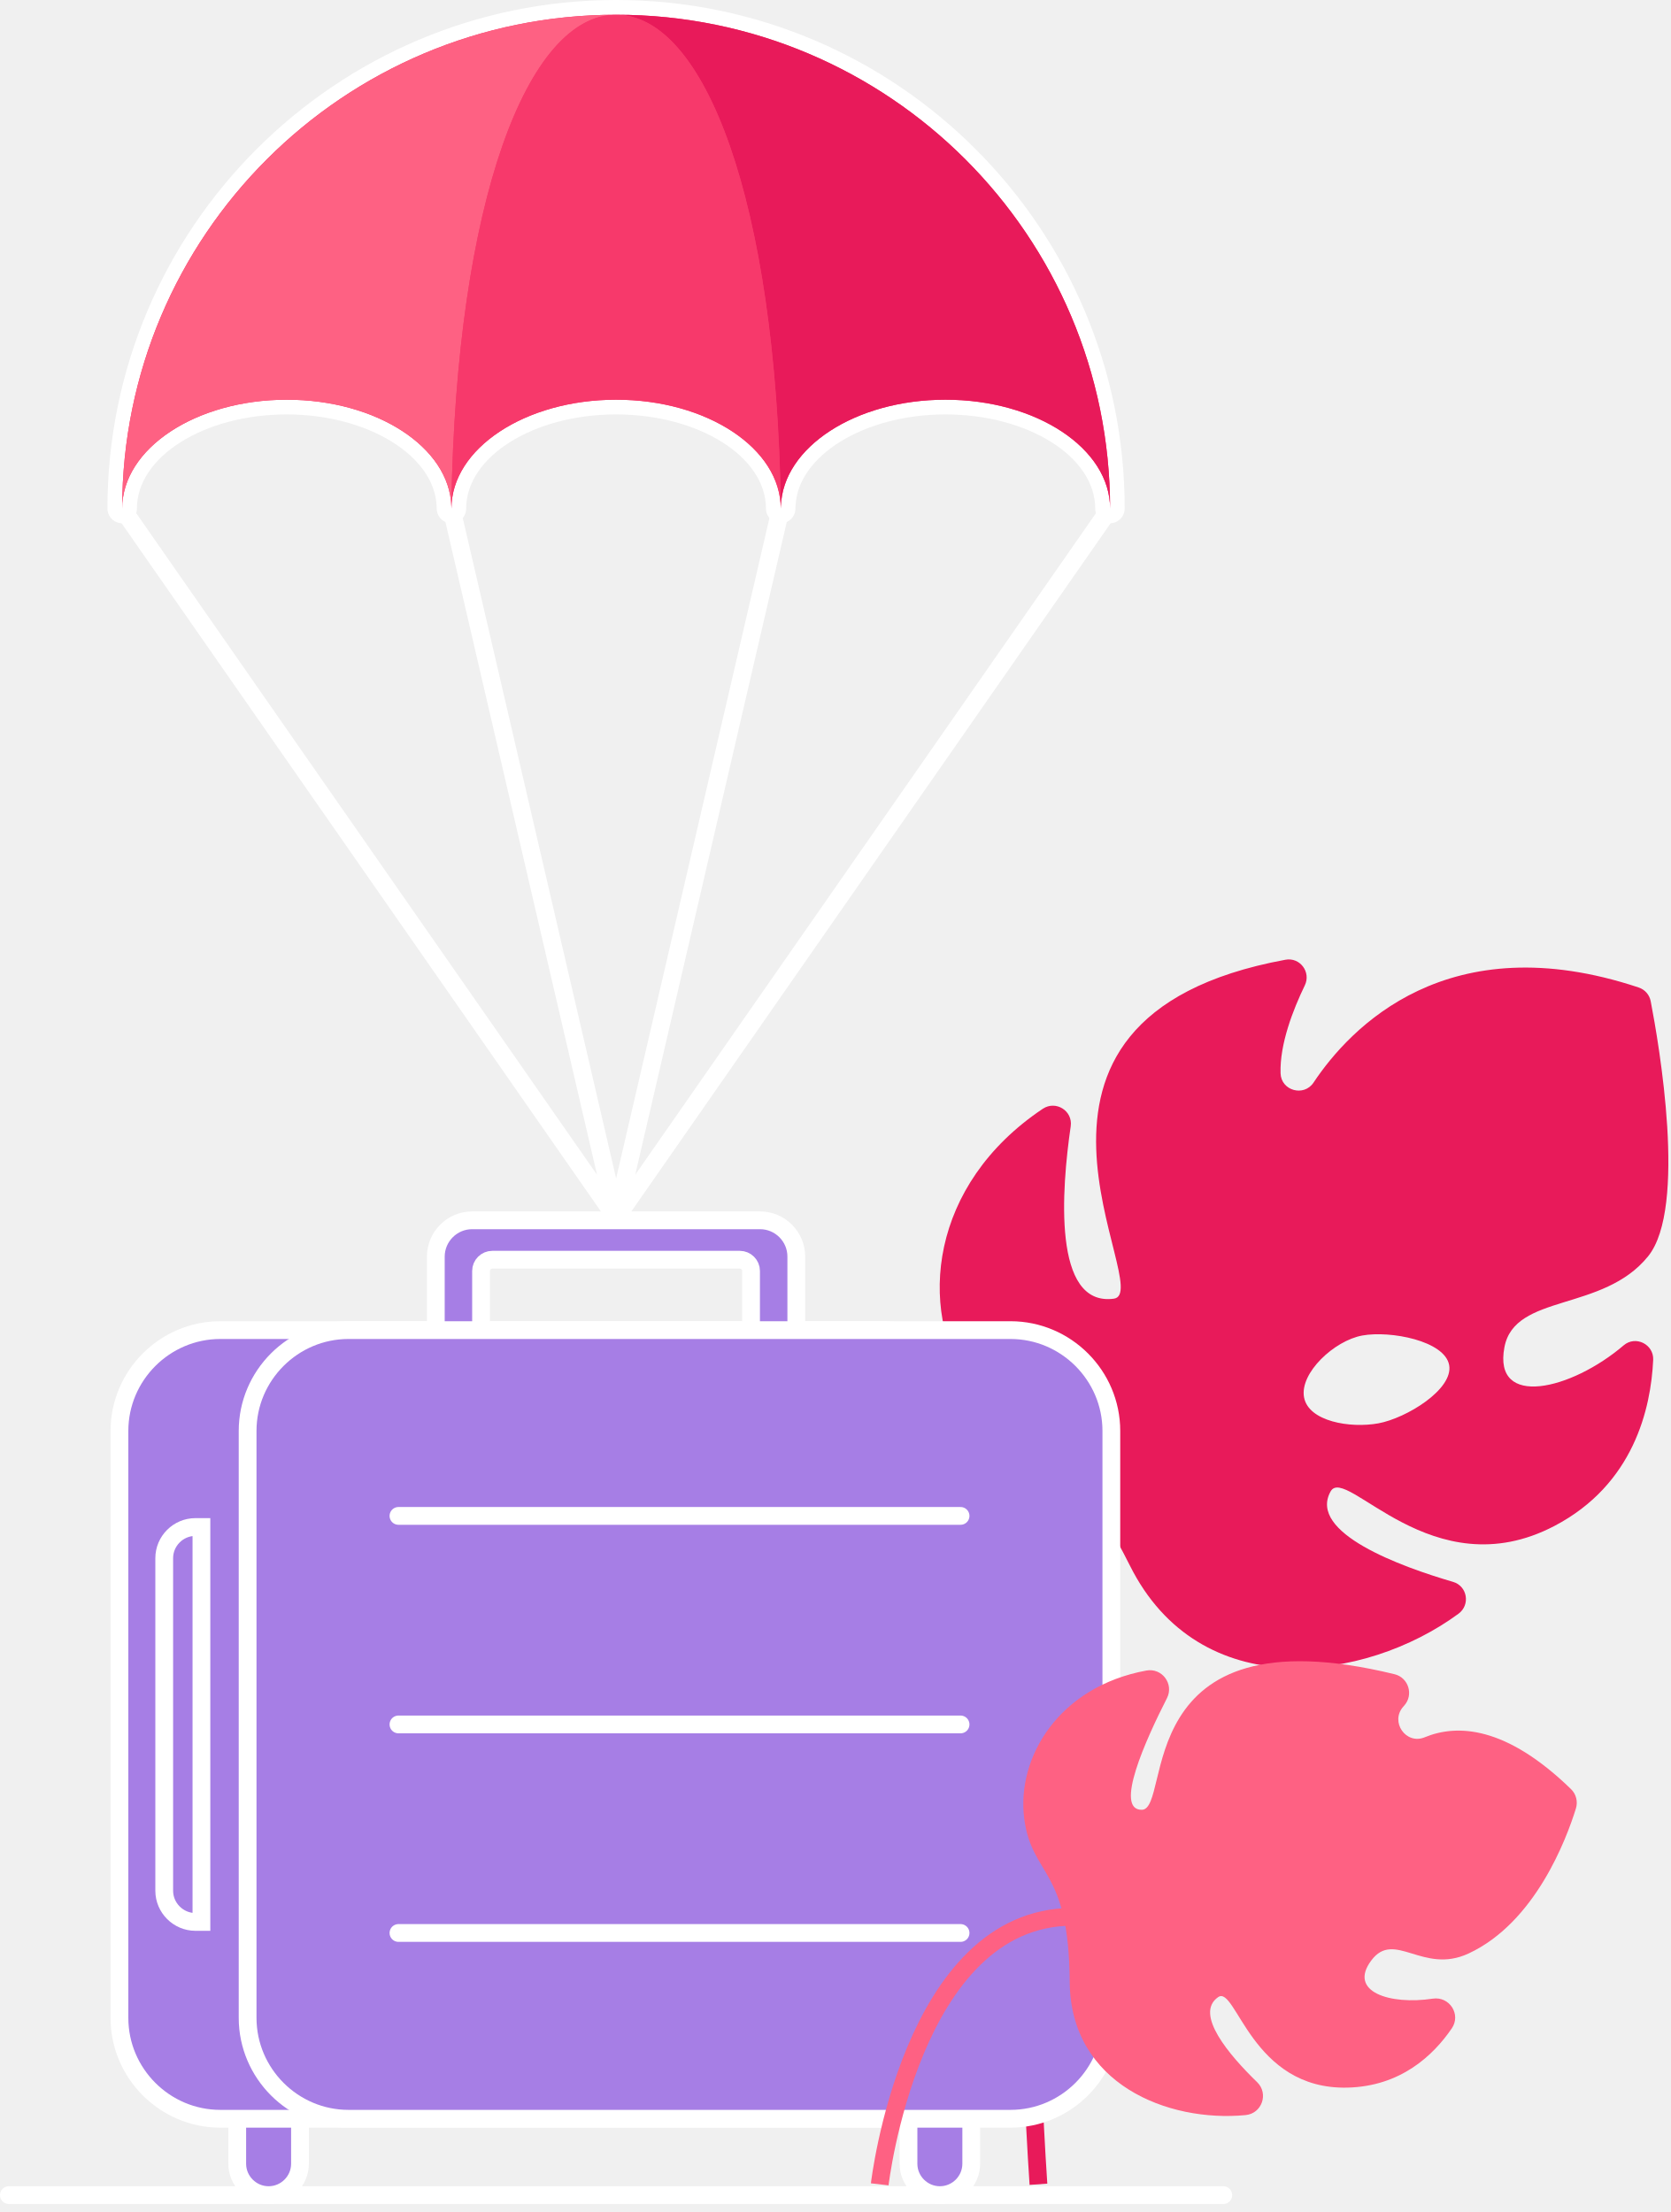
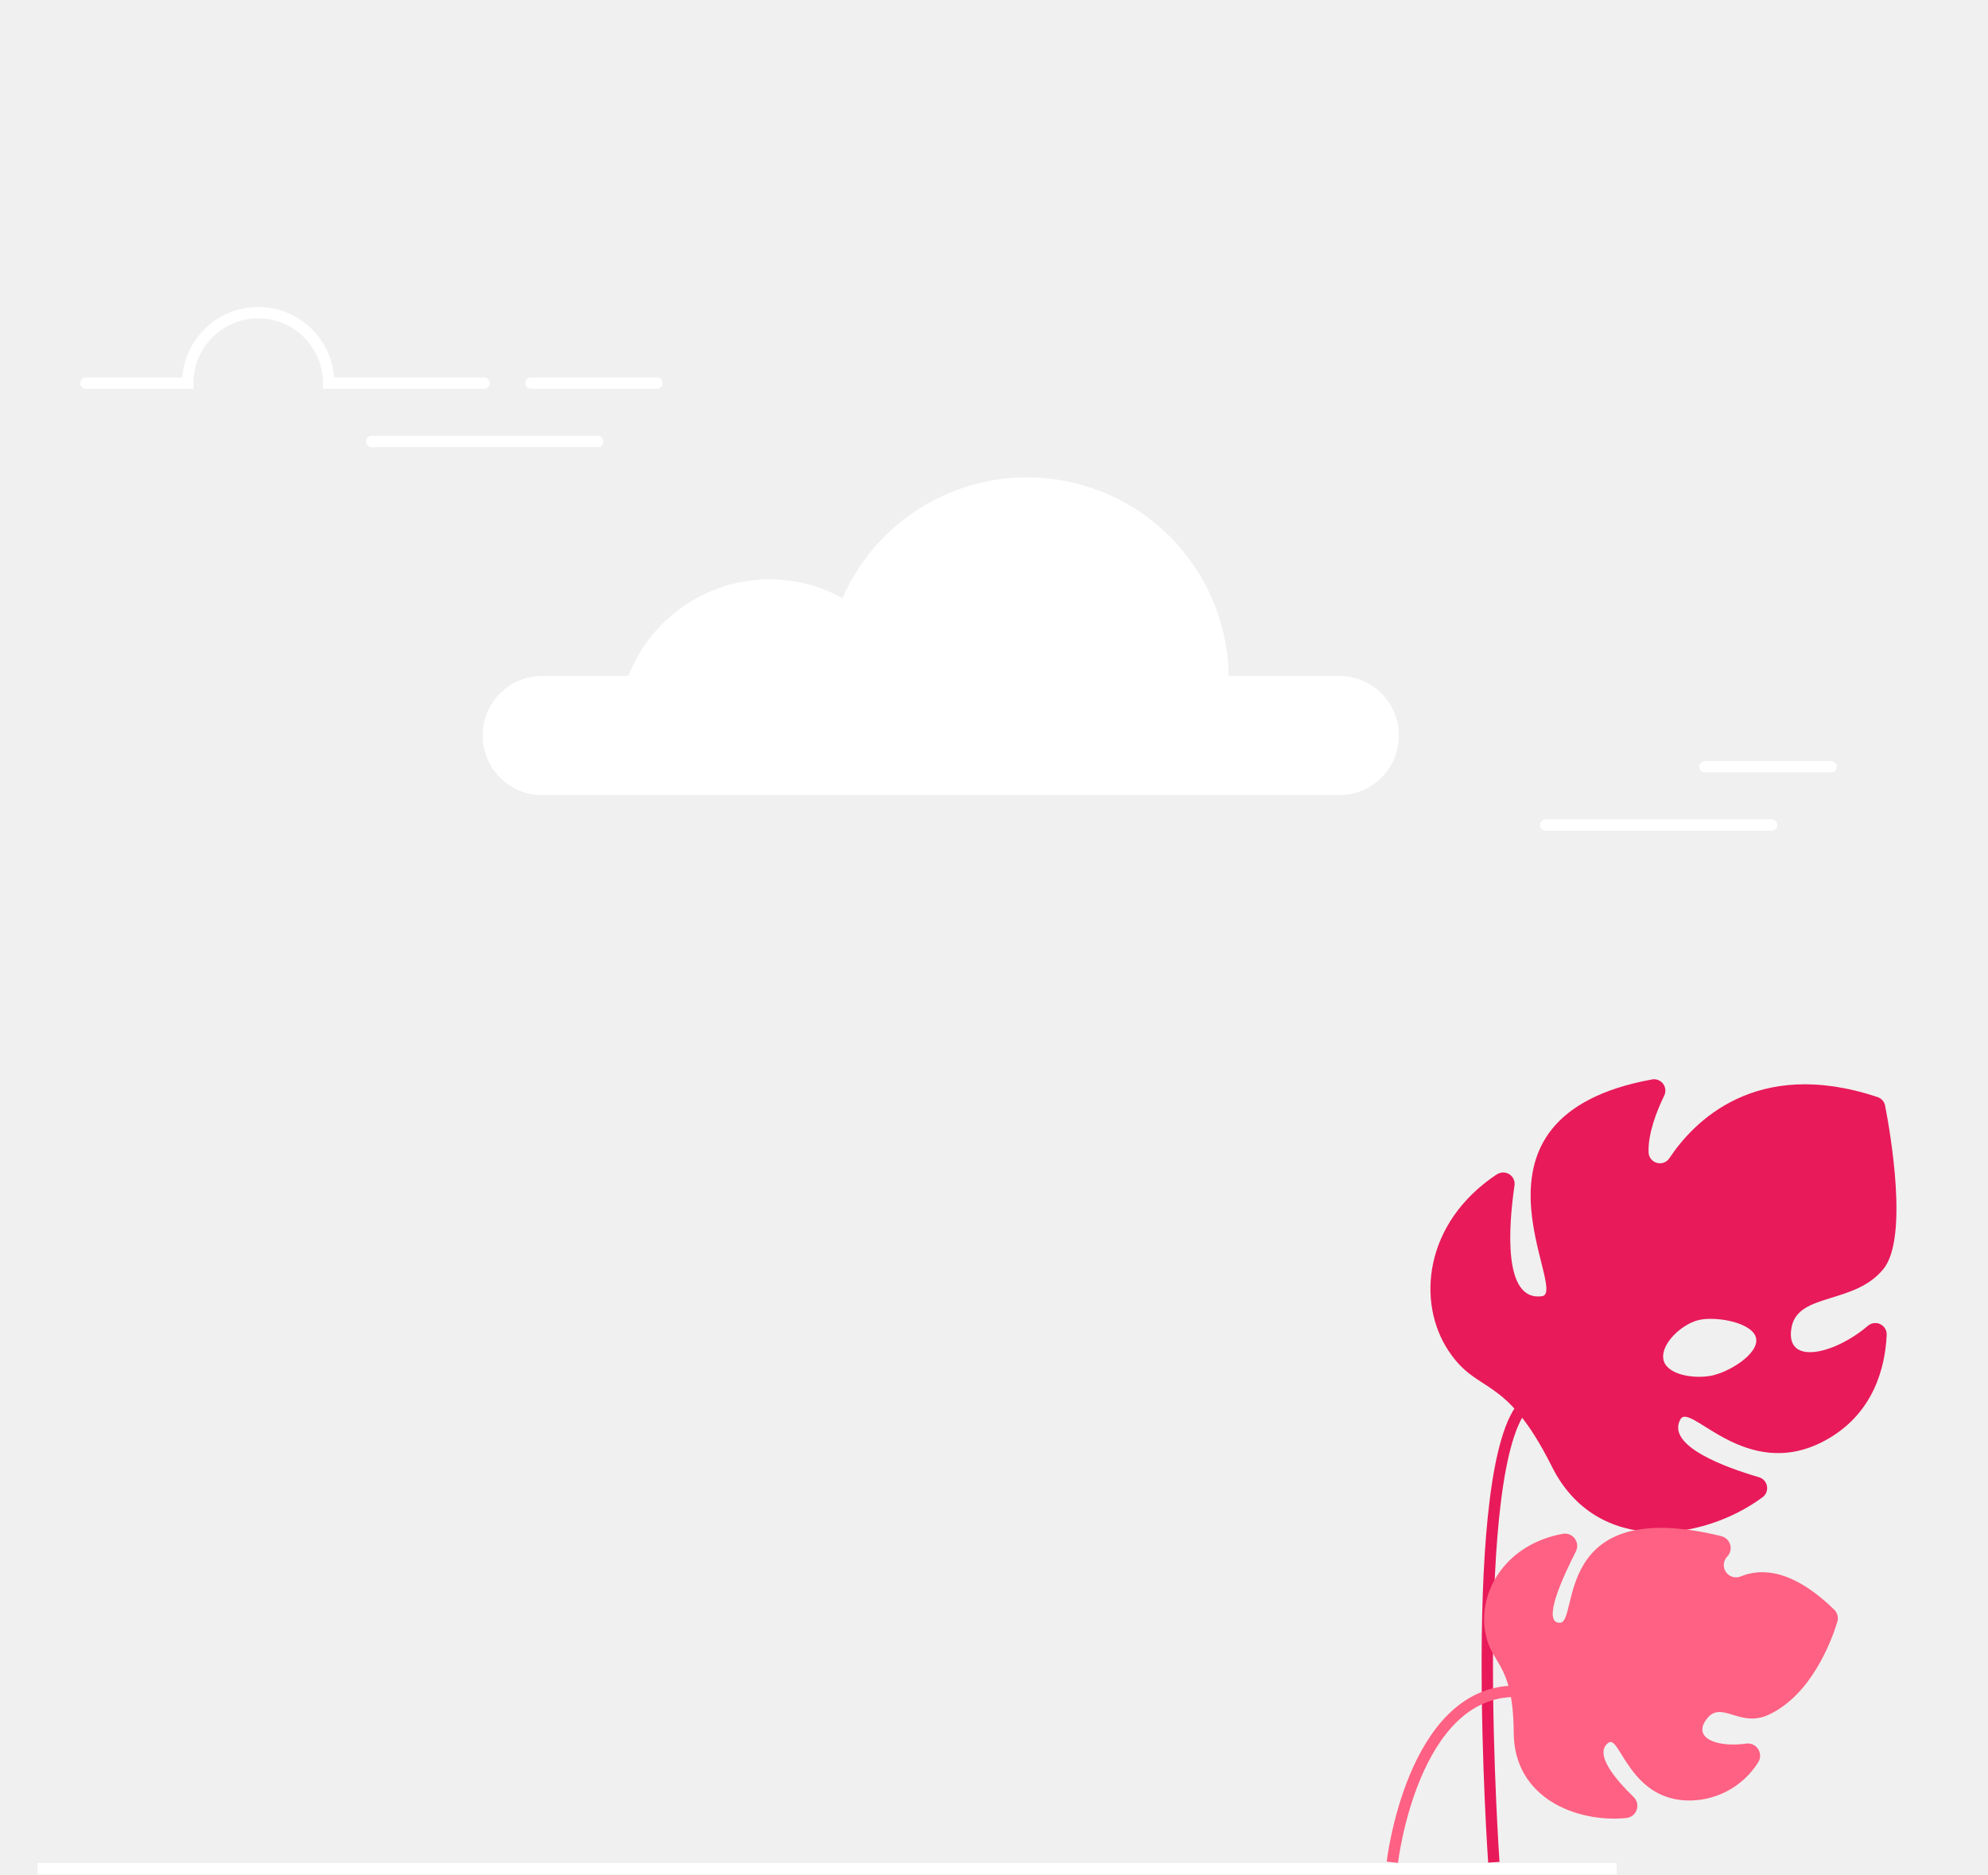
- <svg xmlns="http://www.w3.org/2000/svg" width="188" height="249" fill="none">
-   <path d="M117.345 124.816c1.467-.982 3.4.223 3.147 1.971-1.025 7.035-2.074 20.329 4.851 19.404 4.937-.658-16.654-31.533 19.318-38.156 1.632-.3 2.896 1.391 2.176 2.885-1.324 2.737-2.834 6.615-2.729 9.899.063 1.961 2.624 2.675 3.711 1.044 4.096-6.154 15.098-17.857 36.59-10.703.696.232 1.213.82 1.351 1.54.927 4.802 4.126 23.244-.289 28.716-5.088 6.312-15.025 4.144-16.174 10.249-1.3 6.906 7.513 4.825 13.421-.223 1.338-1.144 3.406-.116 3.322 1.642-.253 5.45-2.181 14.017-11.115 18.69-13.78 7.21-23.479-6.957-25.189-3.883-2.591 4.662 7.939 8.47 13.782 10.177 1.616.471 1.969 2.588.613 3.586-10.522 7.742-29.126 10.285-36.973-5.409-8.295-16.59-12.936-12.486-18.194-20.376-5.714-8.569-4.333-22.538 8.381-31.053zm29.403 32.469c.499 2.732 5.199 3.514 8.357 2.939 3.158-.577 8.473-3.832 7.974-6.563-.499-2.732-6.62-3.902-9.778-3.325-3.155.577-7.051 4.22-6.553 6.949z" fill="#E81A5A" />
-   <path d="M116.86 245.878s-4.908-70.272 5.541-80.722" stroke="#E81A5A" stroke-width="2" stroke-miterlimit="10" />
-   <path d="M1 247.1h136.663" stroke="#fff" stroke-width="2" stroke-miterlimit="10" stroke-linecap="round" />
-   <path d="M105.767 247.1c1.948 0 3.531-1.592 3.531-3.531v-5.065c0-1.948-1.592-3.531-3.531-3.531-1.948 0-3.531 1.591-3.531 3.531v5.065c0 1.939 1.591 3.531 3.531 3.531zM30.228 247.1c1.948 0 3.531-1.592 3.531-3.531v-5.065c0-1.948-1.591-3.531-3.531-3.531-1.948 0-3.531 1.591-3.531 3.531v5.065c0 1.939 1.591 3.531 3.531 3.531z" fill="#A67EE5" stroke="#fff" stroke-width="2" stroke-miterlimit="10" />
-   <path d="M24.79 238.504h74.503c6.242 0 11.348-5.106 11.348-11.348v-66.081c0-6.242-5.106-11.348-11.348-11.348h-74.503c-6.242 0-11.348 5.106-11.348 11.348v66.081c0 6.242 5.106 11.348 11.348 11.348z" fill="#A67EE5" stroke="#fff" stroke-width="2" stroke-miterlimit="10" />
-   <path d="M86.975 158.646v44.961M51.688 158.646v44.961" stroke="#fff" stroke-width="2" stroke-miterlimit="10" stroke-linecap="round" />
-   <path d="M53.13 137.368h32.402c2.246 0 4.078 1.832 4.078 4.078v16.007c0 .663-.53 1.193-1.194 1.193h-2.702c-.663 0-1.194-.53-1.194-1.193v-14.382c0-.696-.572-1.268-1.268-1.268H55.402c-.696 0-1.268.572-1.268 1.268v14.382c0 .663-.53 1.193-1.194 1.193h-2.702c-.663 0-1.194-.53-1.194-1.193v-16.007c.008-2.246 1.84-4.078 4.087-4.078z" fill="#A67EE5" stroke="#fff" stroke-width="2" stroke-miterlimit="10" />
-   <path d="M39.213 238.504h74.503c6.242 0 11.348-5.106 11.348-11.348v-66.081c0-6.242-5.106-11.348-11.348-11.348H39.213c-6.242 0-11.348 5.106-11.348 11.348v66.081c.008 6.242 5.114 11.348 11.348 11.348z" fill="#A67EE5" stroke="#fff" stroke-width="2" stroke-miterlimit="10" />
-   <path d="M108.096 170.641H44.841M108.096 194.116H44.841M108.096 217.591H44.841" stroke="#fff" stroke-width="2" stroke-miterlimit="10" stroke-linecap="round" />
-   <path d="M21.996 171.892h.671v44.455h-.671c-1.931 0-3.515-1.583-3.515-3.514v-37.418c-.008-1.939 1.575-3.523 3.515-3.523z" fill="#A67EE5" stroke="#fff" stroke-width="2" stroke-miterlimit="10" />
-   <path d="M69.336 137.078L13.749 57.245M69.336 137.078L50.801 57.245M87.862 57.245l-18.526 79.833M124.915 57.245l-55.579 79.833" stroke="#fff" stroke-width="2" stroke-miterlimit="10" stroke-linecap="round" stroke-linejoin="round" />
-   <path d="M124.915 58.074c-.456 0-.829-.373-.829-.829 0-6.3-7.941-11.422-17.698-11.422-9.557 0-17.498 5.023-17.689 11.19l-.008.232c0 .456-.373.829-.829.829-.456 0-.829-.373-.829-.829 0-6.3-7.941-11.422-17.697-11.422-9.756 0-17.697 5.123-17.697 11.422 0 .456-.373.829-.829.829-.456 0-.829-.373-.829-.829l-.008-.24c-.199-6.167-8.132-11.182-17.689-11.182-9.756 0-17.697 5.123-17.697 11.422 0 .456-.373.829-.829.829-.456 0-.829-.373-.829-.829C12.92 26.136 38.227.829 69.328.829c31.109 0 56.416 25.307 56.416 56.416 0 .456-.365.829-.829.829z" fill="#F7396B" />
-   <path d="M69.336 1.658c30.703 0 55.587 24.884 55.587 55.587 0-6.764-8.297-12.251-18.526-12.251-10.105 0-18.311 5.346-18.518 11.994 0 .083-.008.174-.008.257 0-6.764-8.297-12.251-18.526-12.251S50.801 50.481 50.801 57.245c0-.091-.008-.174-.008-.265-.216-6.64-8.422-11.986-18.518-11.986-10.237 0-18.526 5.487-18.526 12.251 0-30.703 24.884-55.587 55.587-55.587zm0-1.658c-31.565 0-57.245 25.68-57.245 57.245 0 .912.746 1.658 1.658 1.658.912 0 1.658-.746 1.658-1.658 0-5.844 7.568-10.594 16.869-10.594 9.11 0 16.678 4.659 16.86 10.378l.008.133v.083c0 .912.746 1.658 1.658 1.658.912 0 1.658-.738 1.658-1.658 0-5.844 7.568-10.594 16.868-10.594 9.3 0 16.869 4.75 16.869 10.594 0 .912.746 1.658 1.658 1.658.912 0 1.658-.746 1.658-1.658v-.075l.008-.133c.182-5.728 7.742-10.386 16.86-10.386 9.301 0 16.869 4.75 16.869 10.594 0 .912.746 1.658 1.657 1.658.912 0 1.658-.746 1.658-1.658C126.573 25.68 100.893 0 69.336 0z" fill="#fff" />
-   <path d="M69.336 1.658c9.922 0 18.021 20.897 18.543 55.33.207-6.648 8.414-11.994 18.518-11.994 10.237 0 18.526 5.487 18.526 12.251-.008-30.703-24.892-55.587-55.587-55.587z" fill="#E81A5A" />
-   <path d="M69.328 1.658c-30.695 0-55.579 24.884-55.579 55.587 0-6.764 8.297-12.251 18.526-12.251 10.096 0 18.302 5.346 18.518 11.986.522-34.425 8.612-55.322 18.535-55.322z" fill="#FE6183" />
-   <path d="M69.336 1.658c-9.931 0-18.021 20.897-18.543 55.322 0 .091.008.174.008.265 0-6.764 8.297-12.251 18.526-12.251 10.229 0 18.526 5.487 18.526 12.251 0-.091.008-.174.008-.257-.514-34.433-8.604-55.33-18.526-55.33z" fill="#F7396B" />
-   <path d="M176.796 201.401c.578.562.785 1.403.549 2.172-1.06 3.426-4.58 12.854-12.101 16.337-5.134 2.377-8.326-2.697-10.923.769-2.654 3.539 2.103 5.034 6.916 4.305 1.877-.285 3.211 1.775 2.141 3.343-2.101 3.076-5.771 6.521-11.725 6.671-10.845.269-12.553-11.584-14.569-10.186-2.722 1.885 1.269 6.548 4.386 9.573 1.325 1.285.54 3.531-1.297 3.706-8.763.839-19.719-3.51-19.794-15-.083-12.937-4.251-11.797-5.115-18.356-.906-6.881 3.883-14.876 13.744-16.686 1.762-.322 3.128 1.514 2.313 3.112-2.412 4.732-5.959 12.606-2.824 12.563 3.461-.048-1.578-22.578 28.432-15.263 1.584.384 2.181 2.329 1.089 3.539-.032.037-.067.075-.099.113-1.517 1.704.296 4.321 2.406 3.45 3.663-1.517 9.165-1.272 16.471 5.838z" fill="#FE6183" />
-   <path d="M99 245.886s3.48-30.113 21.701-30.113" stroke="#FE6183" stroke-width="2" stroke-miterlimit="10" />
+ <svg xmlns="http://www.w3.org/2000/svg" viewBox="0 0 350 330">
+   <g>
+     <path d="M263.47,206.82a2,2,0,0,1,3.15,2c-1,7-2.07,20.33,4.85,19.4,4.94-.66-16.65-31.53,19.32-38.16a2,2,0,0,1,2.18,2.89c-1.32,2.74-2.83,6.61-2.73,9.9a2,2,0,0,0,3.71,1c4.1-6.15,15.1-17.86,36.59-10.7a2,2,0,0,1,1.35,1.54c0.93,4.8,4.13,23.24-.29,28.72-5.09,6.31-15,4.14-16.18,10.25-1.3,6.91,7.51,4.82,13.42-.22a2,2,0,0,1,3.32,1.64c-0.25,5.45-2.18,14-11.12,18.69-13.78,7.21-23.48-7-25.19-3.88-2.59,4.66,7.94,8.47,13.78,10.18a2,2,0,0,1,.61,3.59c-10.52,7.74-29.13,10.28-37-5.41-8.3-16.59-12.93-12.49-18.19-20.38-5.71-8.57-4.33-22.54,8.38-31.05m29.4,32.47c0.5,2.73,5.2,3.51,8.35,2.94s8.47-3.83,8-6.56-6.62-3.9-9.78-3.33-7.05,4.22-6.55,6.95" fill="#e81a5a" />
+     <path d="M263,327.88s-4.91-70.27,5.54-80.72" fill="none" stroke="#e81a5a" stroke-miterlimit="10" stroke-width="2" />
+   </g>
+   <line x1="65.43" y1="77.72" x2="105.21" y2="77.72" fill="none" stroke="#fff" stroke-linecap="round" stroke-miterlimit="10" stroke-width="2" />
+   <g>
+     <path d="M85.22,67.45H57.86a12.4,12.4,0,1,0-24.8,0H15.13" fill="none" stroke="#fff" stroke-linecap="round" stroke-miterlimit="10" stroke-width="2" />
+     <line x1="93.48" y1="67.45" x2="115.68" y2="67.45" fill="none" stroke="#fff" stroke-linecap="round" stroke-miterlimit="10" stroke-width="2" />
+   </g>
+   <line x1="272.13" y1="145.27" x2="311.9" y2="145.27" fill="none" stroke="#fff" stroke-linecap="round" stroke-miterlimit="10" stroke-width="2" />
+   <line x1="300.17" y1="135" x2="322.37" y2="135" fill="none" stroke="#fff" stroke-linecap="round" stroke-miterlimit="10" stroke-width="2" />
+   <g>
+     <path d="M235.77,119H216.32a35.49,35.49,0,0,0-68-13.69A26.34,26.34,0,0,0,135.43,102a26.72,26.72,0,0,0-24.8,17H95.48a10.49,10.49,0,0,0,0,21h140.3a10.49,10.49,0,0,0,0-21" fill="#fff" />
+   </g>
+   <g>
+     <path d="M322.92,283.4a2.14,2.14,0,0,1,.55,2.17c-1.06,3.43-4.58,12.85-12.1,16.34-5.13,2.38-8.33-2.7-10.92.77s2.1,5,6.92,4.31a2.16,2.16,0,0,1,2.14,3.34A14.34,14.34,0,0,1,297.78,317c-10.84.27-12.55-11.58-14.57-10.19-2.72,1.89,1.27,6.55,4.39,9.57a2.16,2.16,0,0,1-1.3,3.71c-8.76.84-19.72-3.51-19.8-15-0.08-12.94-4.25-11.8-5.11-18.35-0.91-6.88,3.88-14.88,13.74-16.69a2.16,2.16,0,0,1,2.31,3.11c-2.41,4.73-6,12.6-2.82,12.56,3.46,0-1.58-22.58,28.43-15.26a2.16,2.16,0,0,1,1.09,3.54l-0.1.11a2.16,2.16,0,0,0,2.41,3.45c3.66-1.52,9.16-1.27,16.47,5.84" fill="#fe6183" />
+     <path d="M245.13,327.88s3.48-30.11,21.7-30.11" fill="none" stroke="#fe6183" stroke-miterlimit="10" stroke-width="2" />
+   </g>
+   <g id="ground" transform="translate(-34.51, 0)">
+     <animate id="groundExpansion" dur="0.167s" calcMode="spline" attributeName="stroke-dashoffset" values="287; 0" keySplines="0.33 0 0.83 0.83" />
+     <animate dur="0.233s" calcMode="spline" attributeName="stroke-dashoffset" values="0; -148.34" keySplines="0.17 0.17 0.01 1" begin="groundExpansion.end" fill="freeze" />
+     <line x1="41.13" y1="329" x2="319.13" y2="329" fill="none" stroke="#fff" stroke-width="2" stroke-dasharray="287" />
+   </g>
</svg>
